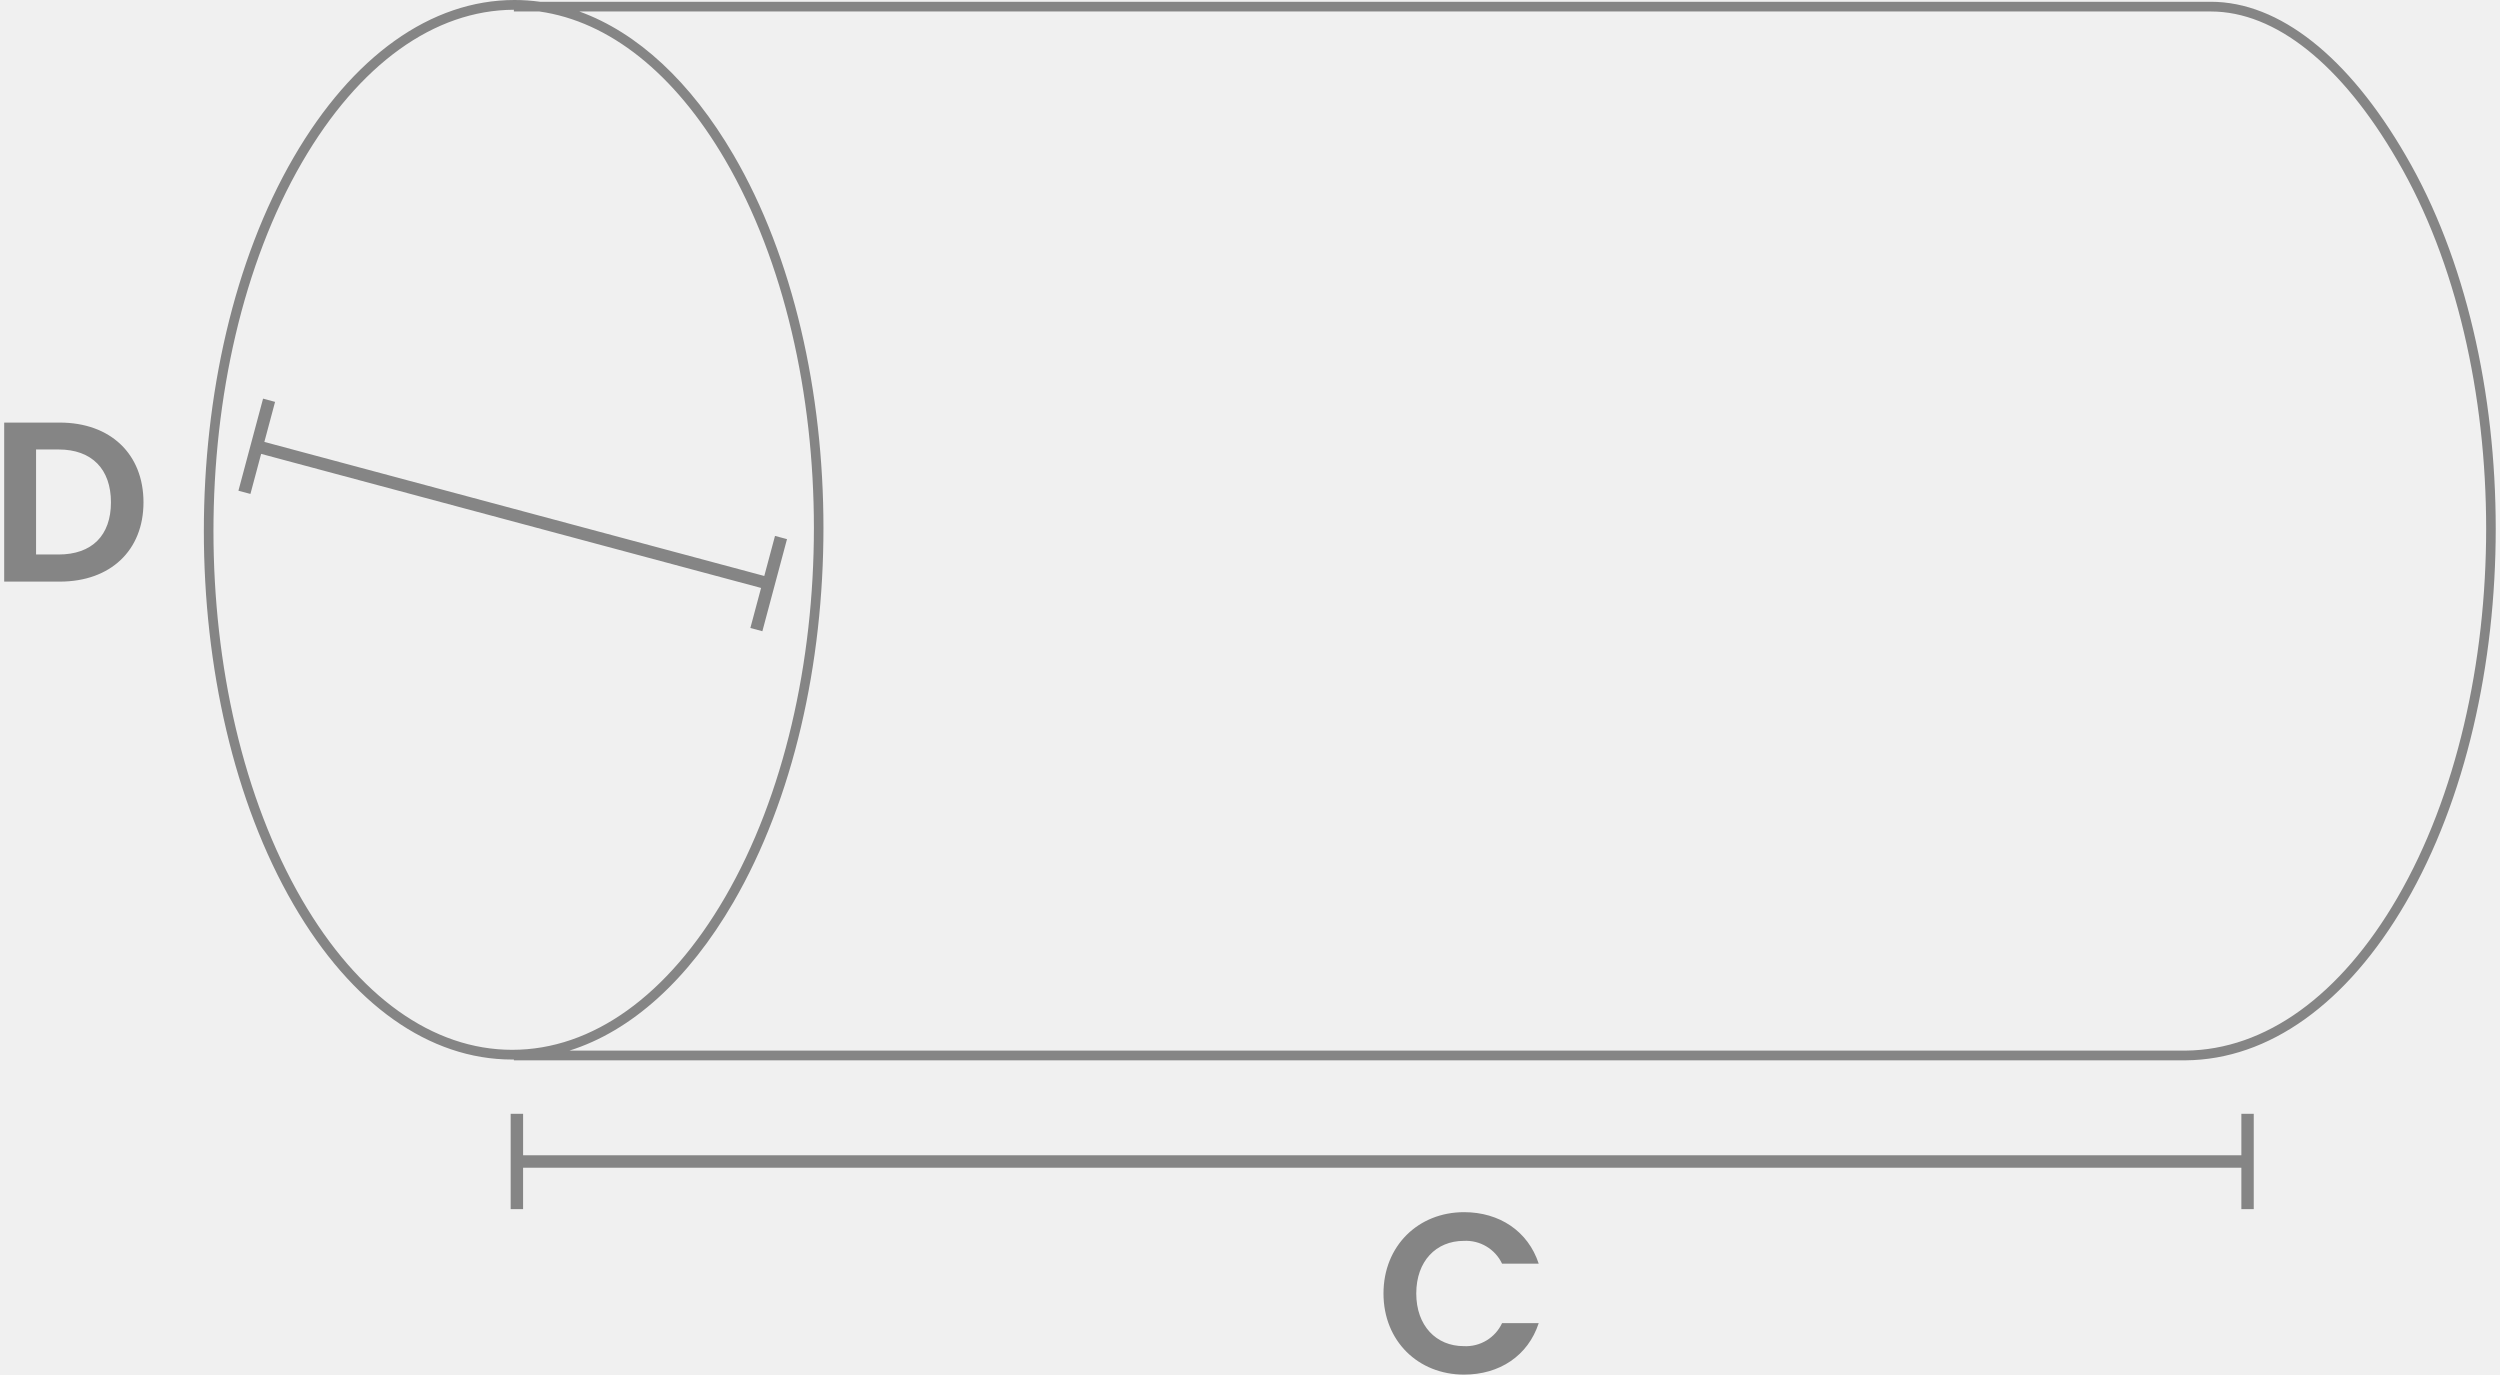
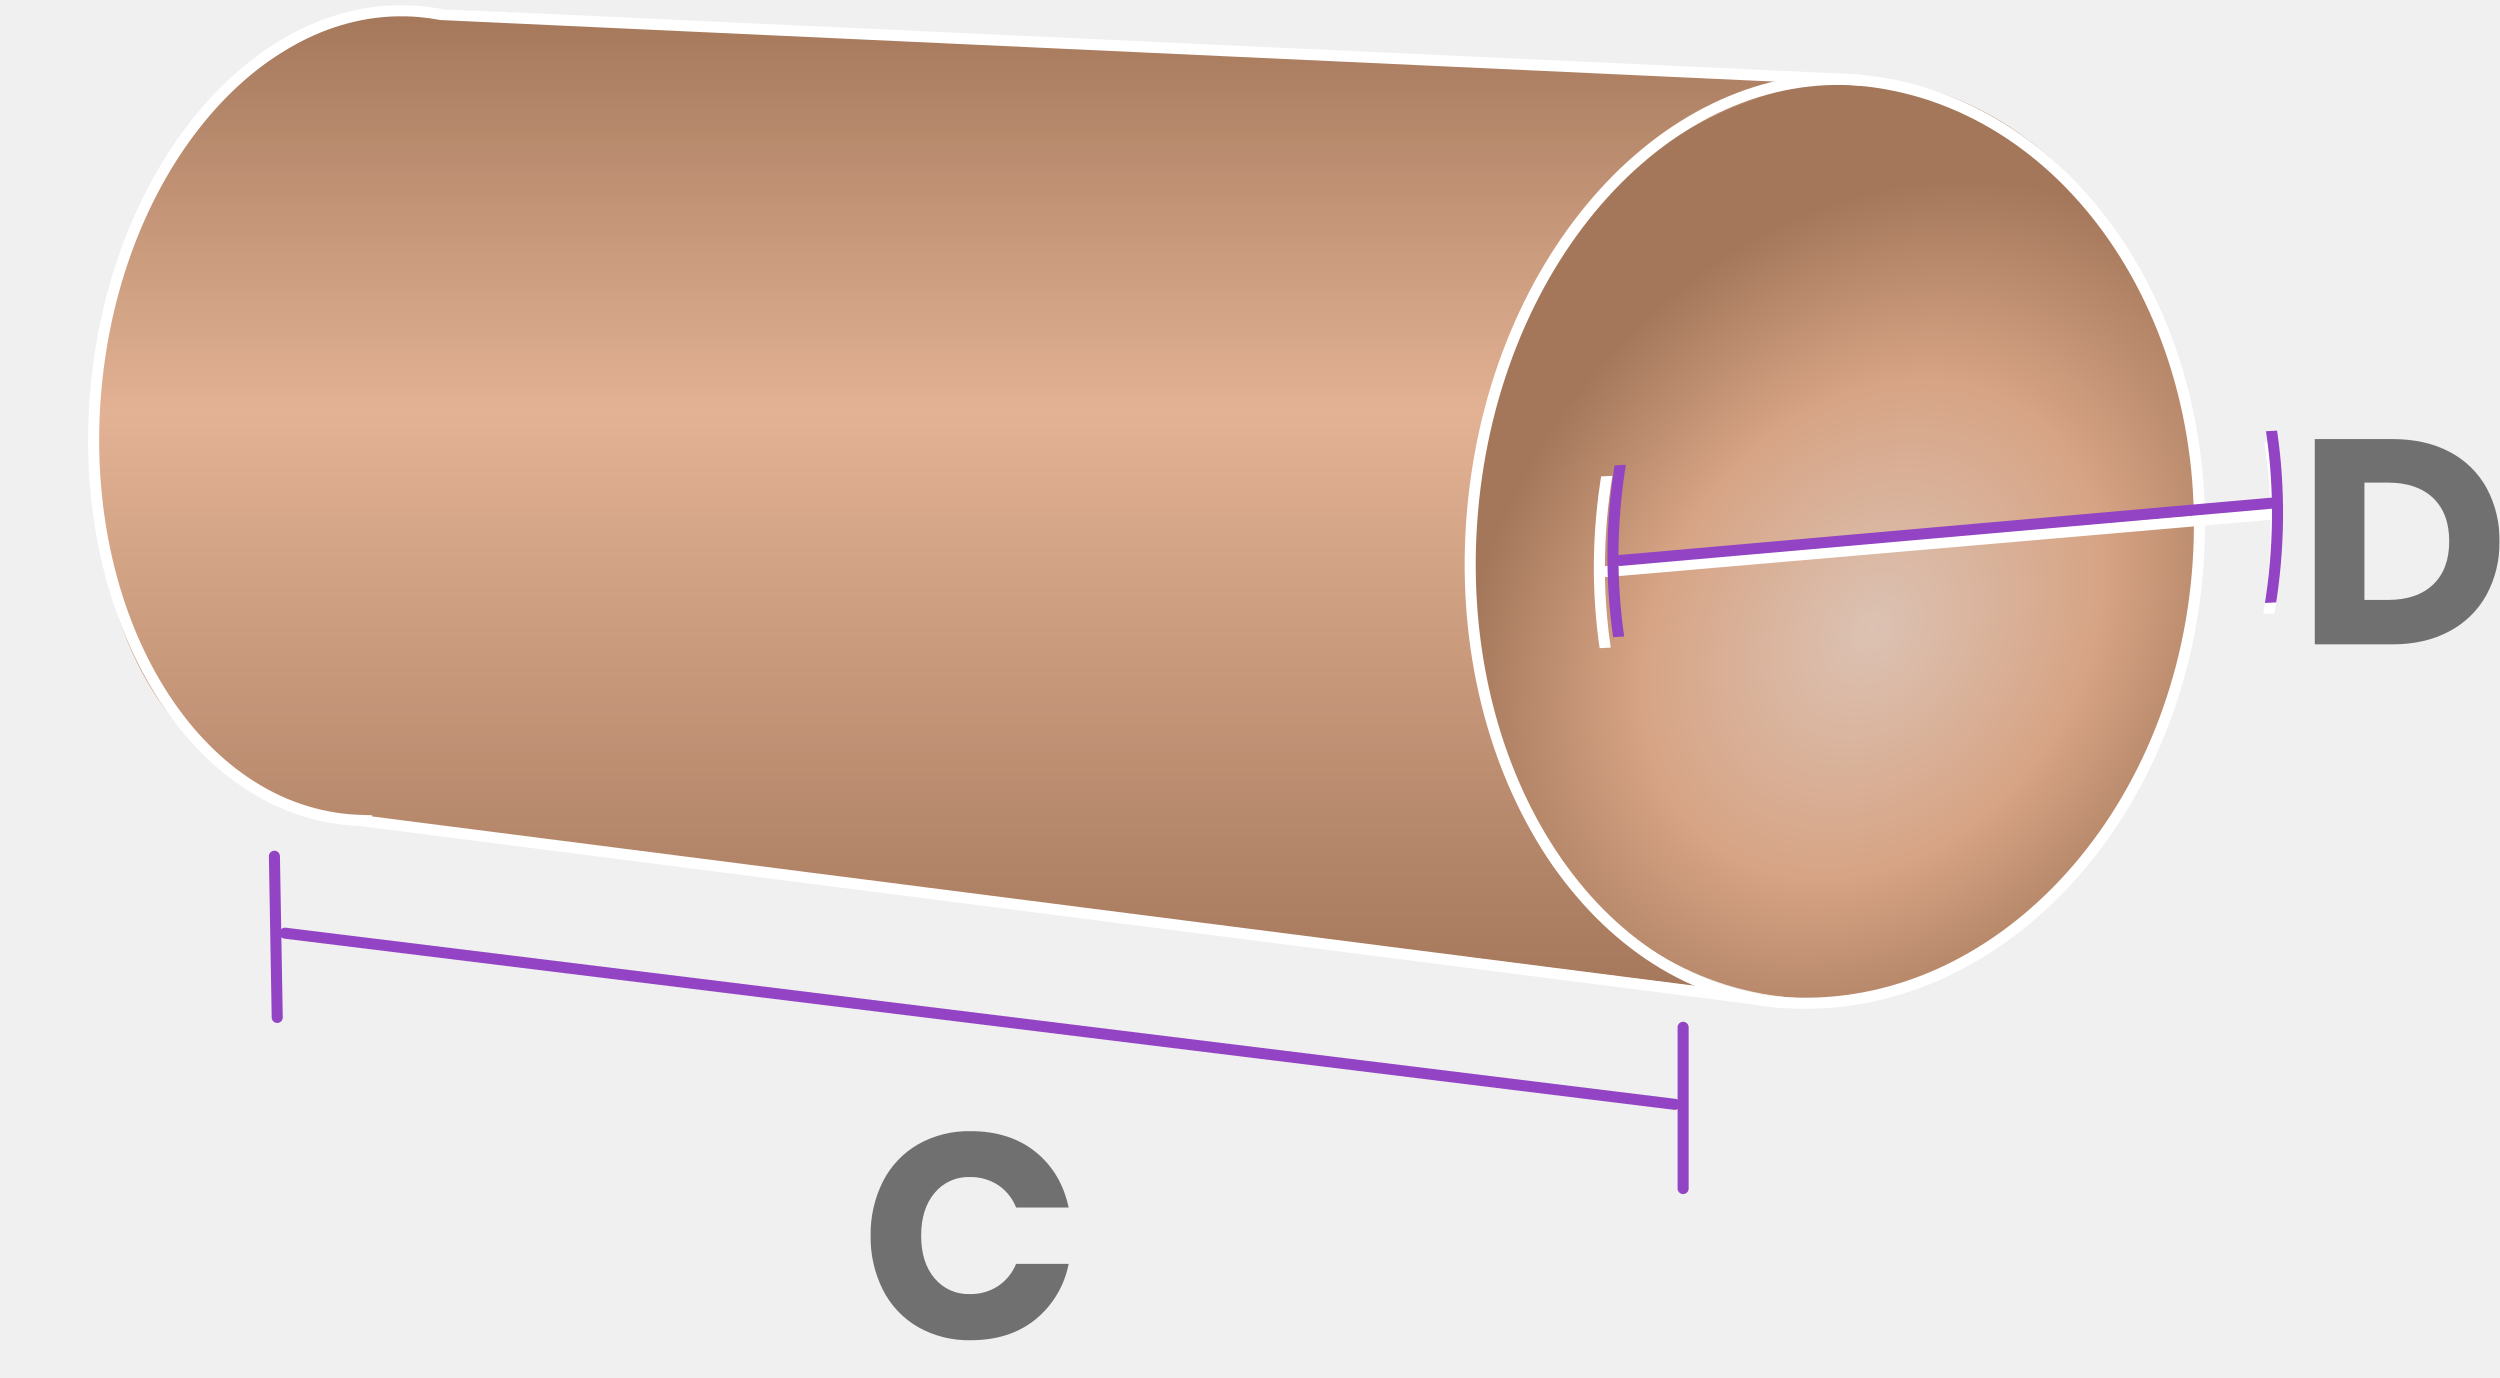
- <svg xmlns="http://www.w3.org/2000/svg" id="cilindro" width="662" height="364" viewBox="0 0 661.499 364.94">
+ <svg xmlns="http://www.w3.org/2000/svg" width="904" height="498" viewBox="0 0 904 498">
  <defs>
-     <style>
-       path{
-         fill: #858585;
-         fill-rule: evenodd;
-       }
-       .atv {
-         fill: #0050dc;
-       }
-     </style>
+     <clipPath id="clip-path">
+       <rect id="Retângulo_40" data-name="Retângulo 40" width="904" height="498" transform="translate(8498 4344)" fill="#fff" />
+     </clipPath>
+     <radialGradient id="radial-gradient" cx="0.615" cy="0.492" r="0.459" gradientTransform="matrix(0.494, 0.869, -1.112, 0.632, 0.809, -0.251)" gradientUnits="objectBoundingBox">
+       <stop offset="0" stop-color="#dcc2b3" />
+       <stop offset="0.551" stop-color="#d7a485" />
+       <stop offset="1" stop-color="#a4775a" />
+     </radialGradient>
+     <linearGradient id="linear-gradient" x1="0.5" x2="0.5" y2="1" gradientUnits="objectBoundingBox">
+       <stop offset="0" stop-color="#a4775a" />
+       <stop offset="0.408" stop-color="#e3b294" />
+       <stop offset="1" stop-color="#a4775a" />
+     </linearGradient>
+     <clipPath id="clip-path-2">
+       <rect id="Retângulo_35" data-name="Retângulo 35" width="148.679" height="417.126" fill="none" stroke="#fff" stroke-width="4" />
+     </clipPath>
+     <clipPath id="clip-path-3">
+       <path id="Caminho_86" data-name="Caminho 86" d="M0,0,300.25.275l.058,62L.058,62Z" fill="#fff" stroke="#fff" stroke-width="1" />
+     </clipPath>
+     <clipPath id="clip-path-4">
+       <rect id="Retângulo_41" data-name="Retângulo 41" width="295" height="62" transform="translate(8411.342 3322.292)" fill="#fff" stroke="#9344c4" stroke-width="1" />
+     </clipPath>
  </defs>
-   <path id="Base" d="M1258.11,1637.19c-15.56,26.8-36.32,41.66-58.46,41.84h-443.8v-0.22c-0.146,0-.29.01-0.439,0.01H755.4c-22.017,0-42.625-14.6-58.031-41.12-31.767-54.66-31.767-143.65,0-198.37,15.633-26.93,36.448-41.77,58.616-41.8h0.068a49.233,49.233,0,0,1,6.754.47H1206.36c18.12,0,36.5,14.5,51.75,40.82C1289.96,1493.33,1289.97,1582.33,1258.11,1637.19ZM762.622,1400.58h-6.771v-0.46c-21.157.09-41.126,14.47-56.241,40.51-31.352,54-31.352,141.83,0,195.78,14.922,25.68,34.735,39.83,55.8,39.83h0.007c21.273,0,41.341-14.4,56.508-40.52,31.438-54.15,31.438-141.97,0-195.78C798.488,1416.95,781.18,1403.21,762.622,1400.58Zm493.258,39.54c-14.77-25.5-32.36-39.54-49.52-39.54H773.23c15.408,5.56,29.549,18.6,40.922,38.06,31.85,54.52,31.852,143.51,0,198.38-12.02,20.7-27.118,34.25-43.549,39.43H1199.64c21.18-.18,41.16-14.58,56.24-40.56,31.44-54.15,31.44-141.97,0-195.77h0Z" transform="translate(-620.531 -1397.53)" />
-   <path id="D" class="" d="M825.177,1539.81l3.187,0.85-6.542,24.45-3.188-.86,2.845-10.63-132.724-35.59-2.845,10.63-3.188-.85,6.544-24.45,3.188,0.86-2.845,10.63,132.72,35.59Zm-189.894,12.13H620.539v-42.22h14.744c13.475,0,22.237,8.35,22.237,21.17C657.52,1543.66,648.758,1551.94,635.283,1551.94Zm-0.3-35.08H629v27.88h5.981c8.883,0,13.9-5.08,13.9-13.85s-5.016-14.03-13.9-14.03h0Z" transform="translate(-620.531 -1397.53)" />
-   <path id="C" class="" d="M758.294,1704.24H1214.47v-11.01h3.29v25.31h-3.29v-11H758.294v11H755v-25.31h3.3v11.01h0Zm249.816,15.1c9.37,0,16.98,5.02,19.82,13.67h-9.73a10.624,10.624,0,0,0-10.15-6.05c-7.37,0-12.629,5.38-12.629,13.97,0,8.53,5.259,13.98,12.629,13.98a10.59,10.59,0,0,0,10.15-6.11h9.73c-2.84,8.71-10.45,13.67-19.82,13.67-12.145,0-21.39-8.89-21.39-21.54S995.965,1719.34,1008.11,1719.34Z" transform="translate(-620.531 -1397.53)" />
+   <g id="rolo_cilindro.4900daed" transform="translate(-8498 -4344)" clip-path="url(#clip-path)">
+     <path id="Caminho_80" data-name="Caminho 80" d="M132.217,0c73.022,0,132.217,75.587,132.217,168.828S204.866,333.7,131.845,333.7,0,262.07,0,168.828,59.2,0,132.217,0Z" transform="matrix(0.996, 0.087, -0.087, 0.996, 9043.149, 4360.861)" fill="url(#radial-gradient)" />
+     <path id="Caminho_79" data-name="Caminho 79" d="M9152.99,4705.937s-120.528,5.517-122.65-157.452,130.715-175.7,130.715-175.7l-521.586-26.312s-107.8,18.674-107.8,157.027S8631.83,4639.73,8631.83,4639.73Z" fill="url(#linear-gradient)" />
+     <path id="Caminho_77" data-name="Caminho 77" d="M72.975-37.275A39.376,39.376,0,0,1,68.3-17.9,32.73,32.73,0,0,1,54.863-4.725Q46.095,0,34.23,0H6.2V-74.235H34.23q11.97,0,20.685,4.62A32.232,32.232,0,0,1,68.3-56.6,39.077,39.077,0,0,1,72.975-37.275Zm-40.32,21.21q10.5,0,16.327-5.565T54.81-37.275q0-10.08-5.827-15.645T32.655-58.485H24.15v42.42Z" transform="translate(9328.826 4577)" fill="#707070" />
+     <path id="Caminho_78" data-name="Caminho 78" d="M40.11-74.97q14.175,0,23.467,7.455T75.6-47.355H56.6a17.437,17.437,0,0,0-6.458-8.085A18.049,18.049,0,0,0,39.8-58.38a15.754,15.754,0,0,0-12.7,5.775Q22.26-46.83,22.26-37.17t4.83,15.383a15.815,15.815,0,0,0,12.7,5.722,18.049,18.049,0,0,0,10.342-2.94,17.513,17.513,0,0,0,6.458-7.98H75.6A34.3,34.3,0,0,1,63.578-6.878Q54.285.63,40.11.63A37.027,37.027,0,0,1,21.105-4.148,32.428,32.428,0,0,1,8.453-17.535,42.049,42.049,0,0,1,3.99-37.17,42.049,42.049,0,0,1,8.453-56.805,32.428,32.428,0,0,1,21.105-70.192,37.027,37.027,0,0,1,40.11-74.97Z" transform="translate(8808.826 4828)" fill="#707070" />
+     <g id="Grupo_57" data-name="Grupo 57" transform="translate(870 942)">
+       <g id="Grupo_50" data-name="Grupo 50" transform="translate(-177.581 425.931) rotate(-3)">
+         <g id="Grupo_46" data-name="Grupo 46" transform="translate(117 -289)">
+           <g id="Grupo_de_máscara_2" data-name="Grupo de máscara 2" transform="translate(8050.917 3681.208) rotate(8)" clip-path="url(#clip-path-2)">
+             <g id="Elipse_30" data-name="Elipse 30" transform="translate(19.273 30.286)" fill="none" stroke="#fff" stroke-width="4">
+               <ellipse cx="128.717" cy="169.328" rx="128.717" ry="169.328" stroke="none" />
+               <ellipse cx="128.717" cy="169.328" rx="126.717" ry="167.328" fill="none" />
+             </g>
+           </g>
+           <g id="União_1" data-name="União 1" transform="translate(8283.127 4086.412) rotate(-172)" fill="none">
+             <path d="M140.852,338.651c-.371,0-.749.005-1.122.005C62.559,338.656,0,262.845,0,169.328S62.559,0,139.731,0q5.066,0,10.037.43L655.739,20.718v.053q2.174-.122,4.366-.122c58.924,0,106.691,66.566,106.691,148.679S719.03,318.006,660.106,318.006a77.924,77.924,0,0,1-7.843-.4L147.744,338.382q-3.17.217-6.372.262l-.52.021Z" stroke="none" />
+             <path d="M 139.731 334.656 C 140.089 334.656 140.454 334.655 140.815 334.651 L 141.232 334.647 L 141.262 334.646 L 141.316 334.645 C 143.362 334.617 145.433 334.532 147.471 334.392 L 147.525 334.388 L 147.579 334.386 L 652.098 313.614 L 652.383 313.602 L 652.666 313.631 C 655.127 313.88 657.63 314.006 660.106 314.006 C 666.974 314.006 673.839 313.041 680.511 311.139 C 687.034 309.279 693.458 306.499 699.604 302.876 C 705.67 299.301 711.529 294.868 717.016 289.702 C 722.478 284.559 727.62 278.646 732.298 272.127 C 736.993 265.584 741.259 258.378 744.977 250.71 C 748.739 242.949 751.972 234.648 754.585 226.038 C 757.251 217.255 759.299 208.06 760.672 198.71 C 762.082 189.107 762.797 179.221 762.797 169.327 C 762.797 159.434 762.082 149.548 760.672 139.945 C 759.299 130.595 757.251 121.4 754.585 112.617 C 751.972 104.007 748.739 95.706 744.977 87.945 C 741.259 80.277 736.994 73.071 732.298 66.528 C 727.62 60.009 722.479 54.096 717.016 48.953 C 711.529 43.787 705.67 39.354 699.604 35.779 C 693.458 32.156 687.034 29.376 680.511 27.516 C 673.839 25.614 666.974 24.649 660.106 24.649 C 658.729 24.649 657.335 24.688 655.964 24.765 L 651.843 24.996 L 651.832 24.565 L 149.608 4.427 L 149.516 4.423 L 149.425 4.416 C 146.222 4.14 142.96 4 139.731 4 C 130.574 4 121.424 5.118 112.533 7.323 C 103.86 9.473 95.325 12.684 87.166 16.866 C 79.138 20.981 71.391 26.077 64.14 32.013 C 56.941 37.907 50.169 44.678 44.011 52.141 C 37.842 59.617 32.239 67.847 27.357 76.602 C 22.423 85.454 18.184 94.919 14.757 104.736 C 11.264 114.743 8.582 125.217 6.783 135.868 C 4.936 146.804 4 158.061 4 169.328 C 4 180.594 4.936 191.851 6.783 202.787 C 8.582 213.438 11.264 223.913 14.757 233.92 C 18.183 243.736 22.423 253.202 27.357 262.053 C 32.239 270.809 37.842 279.039 44.011 286.515 C 50.169 293.978 56.941 300.749 64.14 306.643 C 71.391 312.579 79.138 317.675 87.166 321.79 C 95.325 325.972 103.859 329.183 112.533 331.334 C 121.424 333.538 130.574 334.656 139.731 334.656 M 140.852 338.666 L 140.852 338.651 C 140.481 338.655 140.103 338.656 139.731 338.656 C 62.559 338.656 6.98242183716502e-06 262.845 6.98242183716502e-06 169.328 C 6.98242183716502e-06 75.81 62.559 1.462402360630222e-05 139.731 1.462402360630222e-05 C 143.108 1.462402360630222e-05 146.451 0.145 149.768 0.43 L 655.739 20.718 L 655.74 20.771 C 657.19 20.69 658.643 20.649 660.106 20.649 C 719.03 20.649 766.797 87.215 766.797 169.327 C 766.797 251.44 719.03 318.006 660.106 318.006 C 657.47 318.006 654.851 317.872 652.263 317.61 L 147.744 338.383 C 145.631 338.527 143.509 338.615 141.372 338.645 L 140.852 338.666 Z" stroke="none" fill="#fff" />
+           </g>
+         </g>
+       </g>
+     </g>
+     <g id="Grupo_59" data-name="Grupo 59">
+       <g id="Grupo_58" data-name="Grupo 58" transform="translate(8610.91 4673.052) rotate(6)">
+         <path id="Caminho_62" data-name="Caminho 62" d="M0,0" transform="translate(0.037 0.783) rotate(90)" fill="none" stroke="#9344c4" stroke-linecap="round" stroke-width="4" />
+         <path id="Caminho_64" data-name="Caminho 64" d="M57.592,0,14.4,6.841,0,9.122" transform="translate(506.534 -9.154) rotate(93)" fill="none" stroke="#9344c4" stroke-linecap="round" stroke-width="4" />
+       </g>
+       <path id="Caminho_81" data-name="Caminho 81" d="M57.592,0,14.4,6.841,0,9.122" transform="translate(8606.26 4654.878) rotate(98)" fill="none" stroke="#9344c4" stroke-linecap="round" stroke-width="4" />
+       <path id="Caminho_82" data-name="Caminho 82" d="M7731.056,3739.433l502.533,61.893" transform="translate(870 942)" fill="none" stroke="#9344c4" stroke-linecap="round" stroke-width="4" />
+     </g>
+     <g id="Grupo_62" data-name="Grupo 62" transform="translate(-5.315)">
+       <g id="Grupo_61" data-name="Grupo 61" transform="translate(9084.471 4509.413)">
+         <g id="Grupo_60" data-name="Grupo 60" transform="matrix(0.996, 0.087, -0.087, 0.996, 3.668, 0)">
+           <g id="Grupo_43" data-name="Grupo 43" transform="matrix(-0.985, 0.174, -0.174, -0.985, 238.609, -0.363)">
+             <path id="Caminho_56" data-name="Caminho 56" d="M0,0,242.29.369" transform="translate(0)" fill="none" stroke="#fff" stroke-linecap="round" stroke-width="4" />
+           </g>
+         </g>
+       </g>
+       <g id="Grupo_de_máscara_6" data-name="Grupo de máscara 6" transform="translate(9056.667 4517.589) rotate(-3)" clip-path="url(#clip-path-3)">
+         <g id="Caminho_85" data-name="Caminho 85" transform="translate(45.636 -144.235) rotate(8)" fill="none">
+           <path d="M123.963-.189c68.463-.1,123.852,71.561,123.715,160.07S191.93,320.224,123.467,320.328-.385,248.767-.248,160.258,55.5-.085,123.963-.189Z" stroke="none" />
+           <path d="M 124.112 3.811 L 123.969 3.811 C 115.904 3.824 107.84 4.887 100.003 6.971 C 92.352 9.006 84.819 12.039 77.614 15.987 C 70.515 19.875 63.662 24.691 57.244 30.299 C 50.865 35.872 44.861 42.276 39.398 49.332 C 33.921 56.407 28.944 64.195 24.605 72.48 C 20.216 80.86 16.443 89.82 13.39 99.112 C 10.277 108.588 7.881 118.505 6.27 128.588 C 4.616 138.942 3.768 149.6 3.752 160.265 C 3.732 172.674 4.835 185.025 7.029 196.973 C 9.159 208.573 12.329 219.862 16.45 230.526 C 20.491 240.983 25.458 250.87 31.212 259.912 C 36.919 268.879 43.406 277.025 50.494 284.124 C 60.743 294.389 72.108 302.368 84.273 307.839 C 96.797 313.472 109.934 316.328 123.318 316.328 L 123.461 316.328 C 131.527 316.316 139.59 315.253 147.427 313.168 C 155.078 311.134 162.611 308.1 169.816 304.153 C 176.915 300.264 183.768 295.449 190.186 289.841 C 196.565 284.268 202.569 277.864 208.032 270.807 C 213.509 263.732 218.486 255.944 222.825 247.659 C 227.214 239.28 230.987 230.319 234.04 221.027 C 237.153 211.551 239.549 201.634 241.16 191.551 C 242.815 181.197 243.662 170.539 243.678 159.875 C 243.698 147.465 242.595 135.114 240.401 123.166 C 238.271 111.567 235.101 100.278 230.98 89.613 C 226.939 79.156 221.972 69.269 216.218 60.227 C 210.511 51.26 204.024 43.114 196.936 36.015 C 186.687 25.75 175.322 17.771 163.157 12.3 C 150.633 6.667 137.496 3.811 124.112 3.811 M 124.112 -0.189 C 192.512 -0.189 247.815 71.432 247.678 159.881 C 247.541 248.389 191.93 320.224 123.467 320.328 C 123.421 320.328 123.364 320.328 123.318 320.328 C 54.918 320.328 -0.385 248.707 -0.248 160.258 C -0.111 71.75 55.5 -0.085 123.963 -0.189 C 124.009 -0.189 124.067 -0.189 124.112 -0.189 Z" stroke="none" fill="#fff" />
+         </g>
+       </g>
+     </g>
+     <g id="Grupo_63" data-name="Grupo 63" transform="translate(0 -4)">
+       <g id="Grupo_61-2" data-name="Grupo 61">
+         <g id="Grupo_60-2" data-name="Grupo 60" transform="matrix(0.996, 0.087, -0.087, 0.996, 9080.817, 4484.952)">
+           <g id="Grupo_43-2" data-name="Grupo 43" transform="matrix(-0.985, 0.174, -0.174, -0.985, 247.839, 49.334)">
+             <path id="Caminho_56-2" data-name="Caminho 56" d="M0,0H238.074" transform="translate(0 25.951)" fill="none" stroke="#9344c4" stroke-linecap="round" stroke-width="4" />
+           </g>
+         </g>
+       </g>
+       <g id="Grupo_de_máscara_6-2" data-name="Grupo de máscara 6" transform="translate(482.977 1640.067) rotate(-3)" clip-path="url(#clip-path-4)">
+         <g id="Elipse_32" data-name="Elipse 32" transform="translate(8456.312 3178.022) rotate(8)" fill="none" stroke="#9344c4" stroke-width="4">
+           <ellipse cx="121.806" cy="160.237" rx="121.806" ry="160.237" stroke="none" />
+           <ellipse cx="121.806" cy="160.237" rx="119.806" ry="158.237" fill="none" />
+         </g>
+       </g>
+     </g>
+   </g>
</svg>
